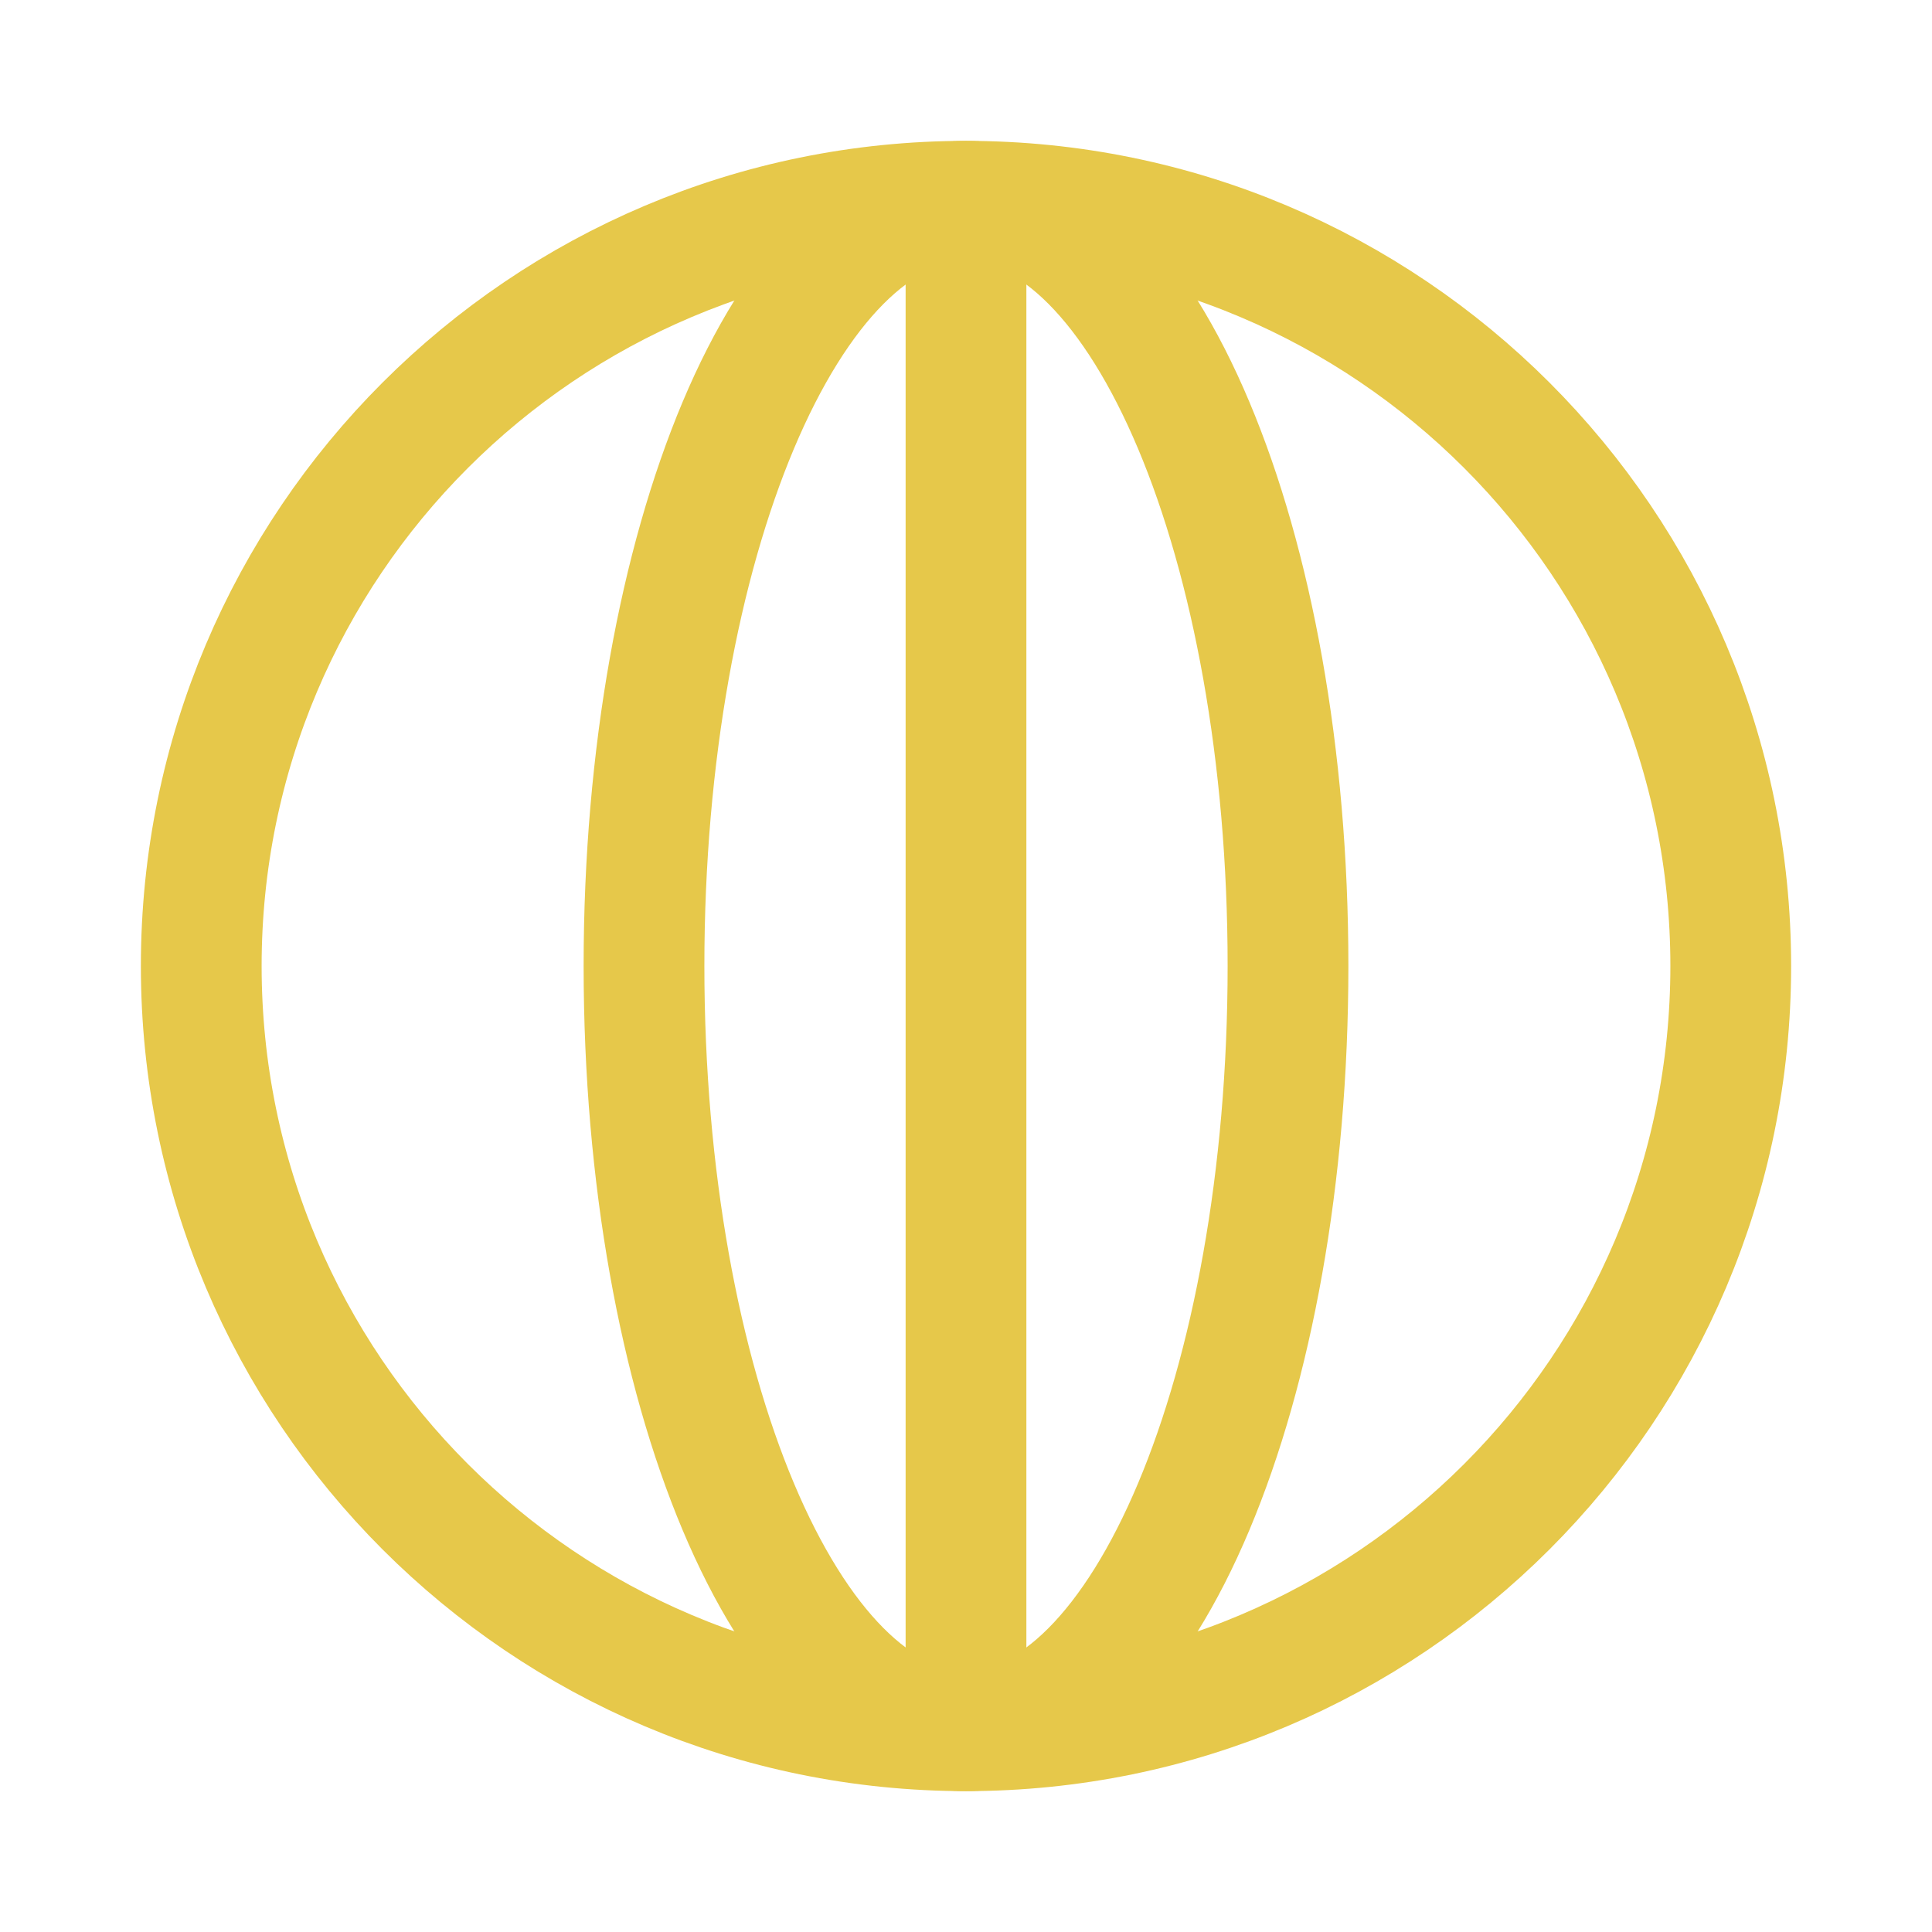
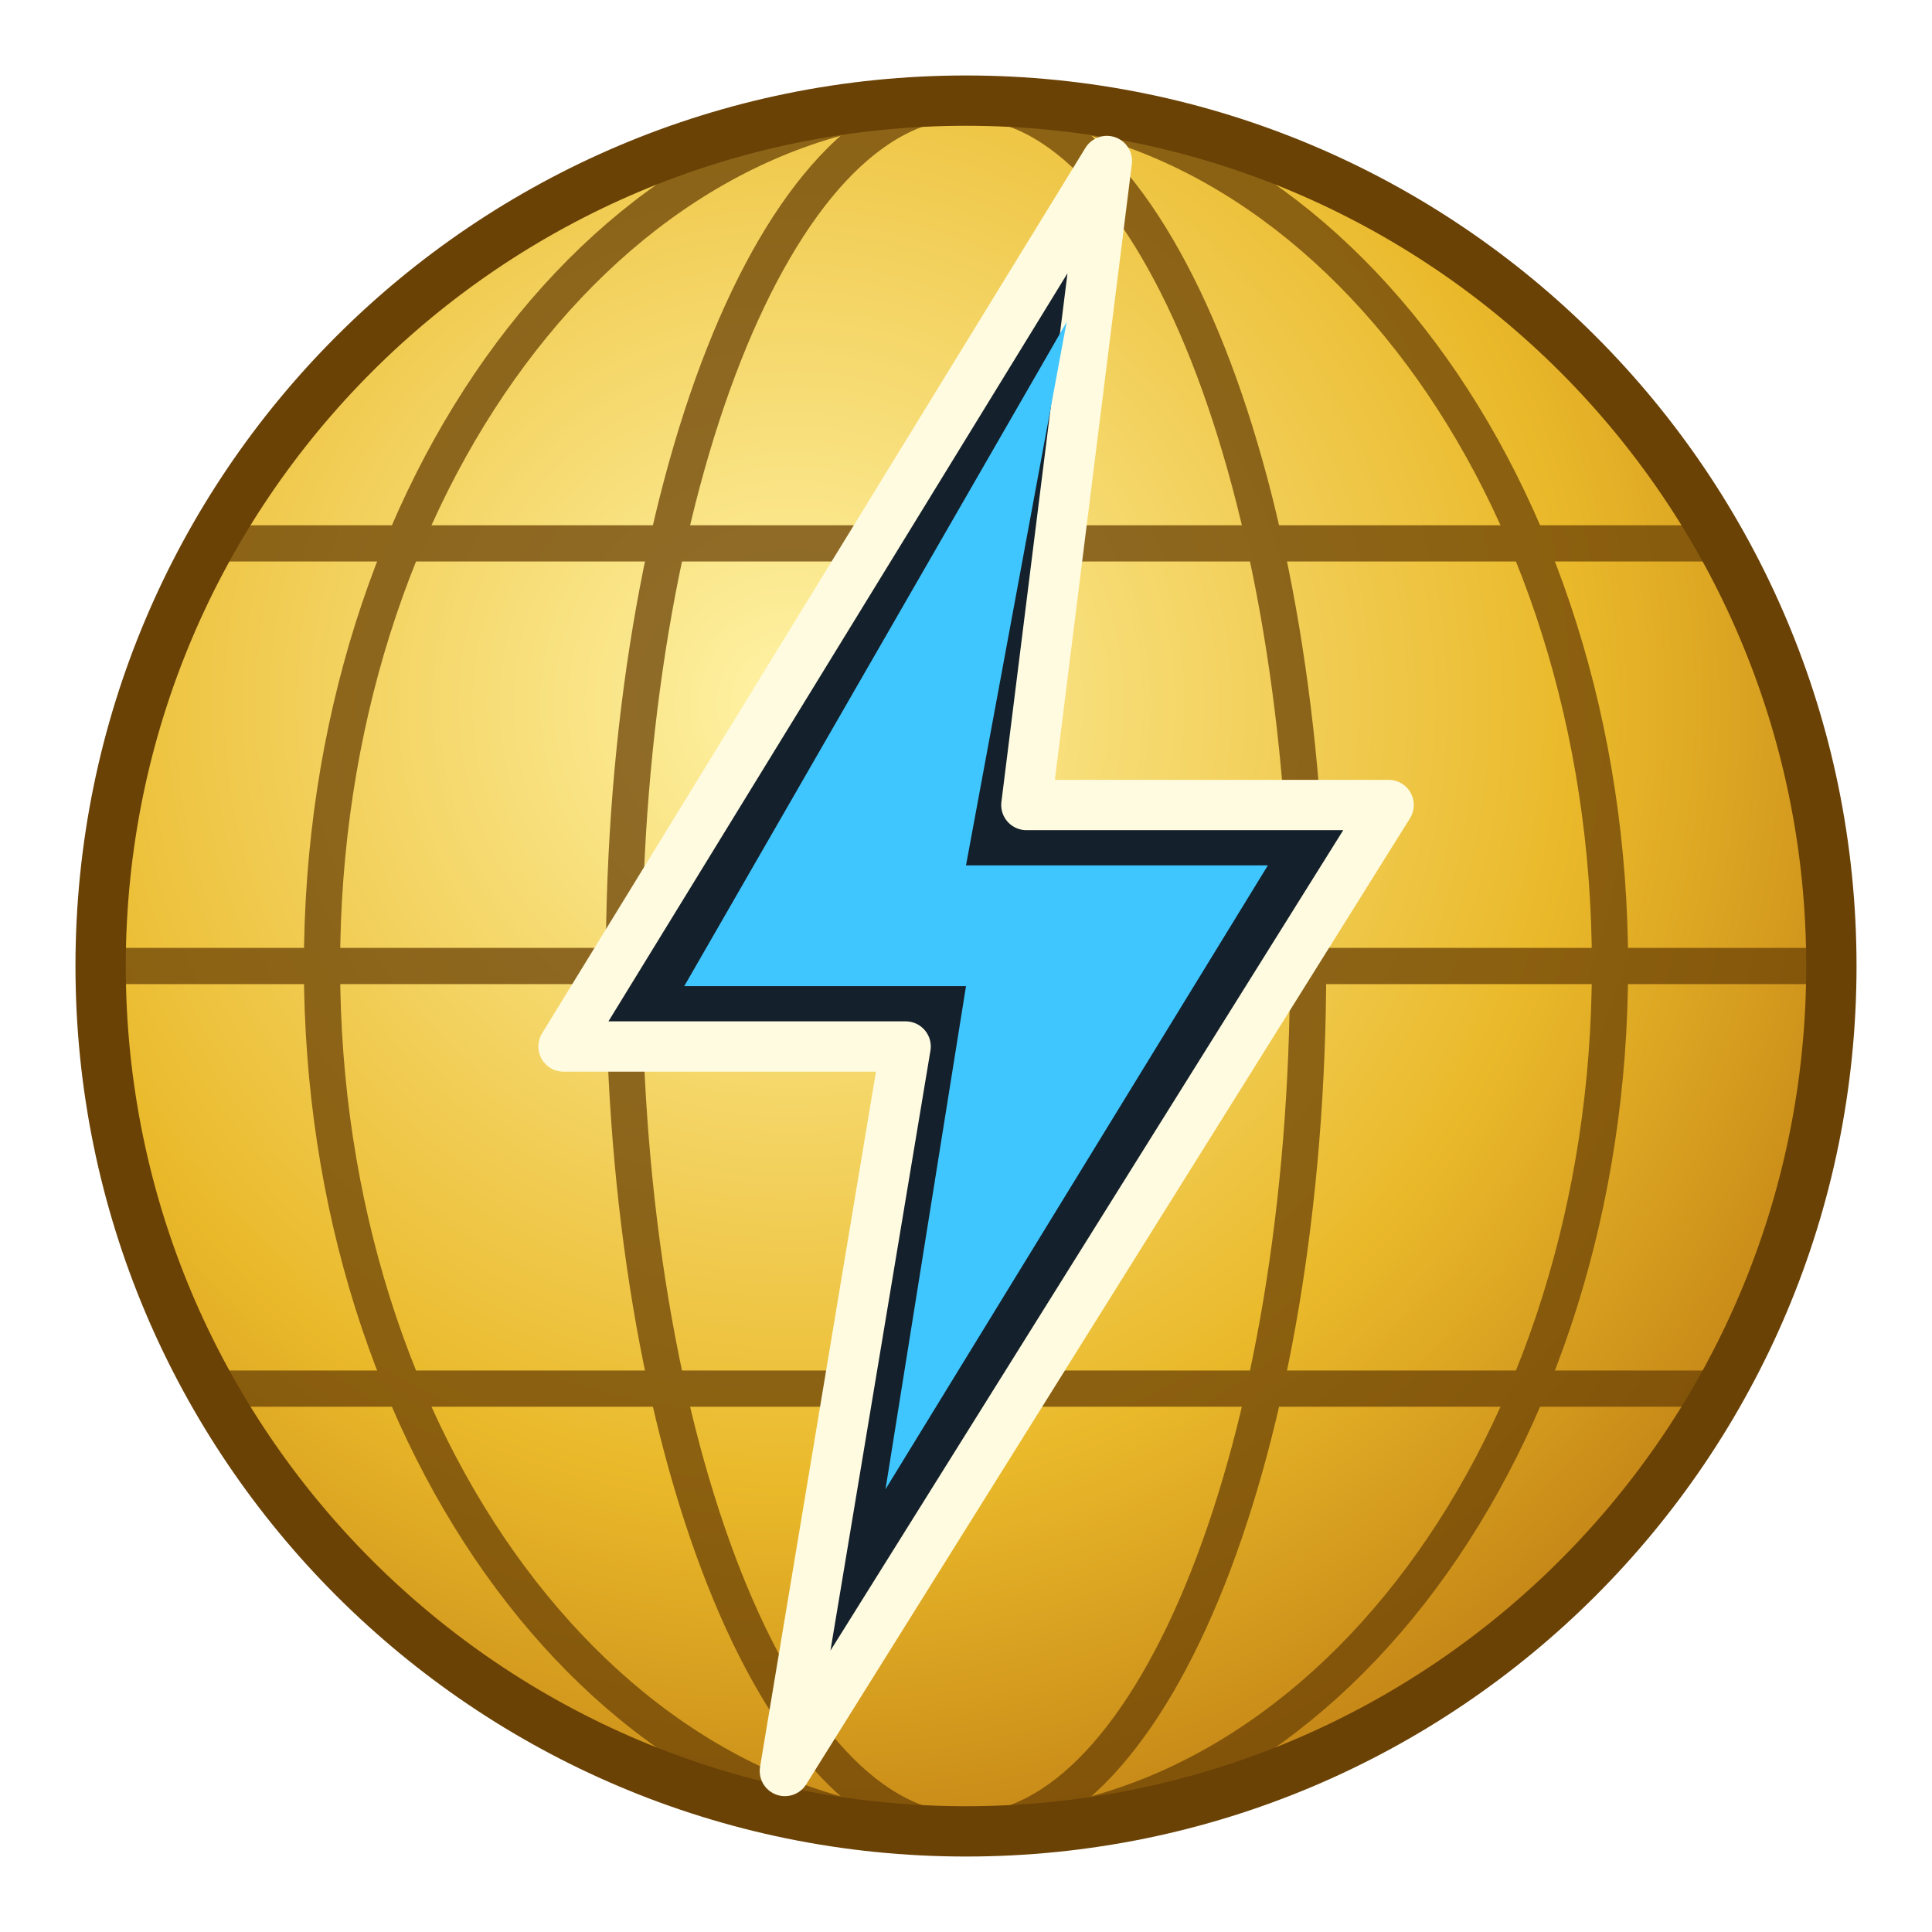
- <svg xmlns="http://www.w3.org/2000/svg" viewBox="0 0 48 48">
-   <circle cx="24" cy="24" r="19" fill="none" stroke="#e6c84a" stroke-width="3" />
-   <ellipse cx="24" cy="24" rx="8" ry="19" fill="none" stroke="#e6c84a" stroke-width="3" />
-   <path d="M24 5v38" stroke="#e6c84a" stroke-width="3" />
+ <svg xmlns="http://www.w3.org/2000/svg" viewBox="0 0 96 96">
+   <defs>
+     <radialGradient id="me-a" cx=".4" cy=".35" r=".75">
+       <stop offset="0" stop-color="#fff3a6" />
+       <stop offset=".6" stop-color="#eab92a" />
+       <stop offset="1" stop-color="#b8740f" />
+     </radialGradient>
+   </defs>
+   <circle cx="48" cy="48" r="43" fill="url(#me-a)" />
+   <g fill="none" stroke="#6b4206" stroke-width="1.800" opacity=".75">
+     <ellipse cx="48" cy="48" rx="17" ry="43" />
+     <ellipse cx="48" cy="48" rx="32" ry="43" />
+     <path d="M5 48h86M11 27h74M11 69h74" />
+   </g>
+   <circle cx="48" cy="48" r="43" fill="none" stroke="#6b4206" stroke-width="2.500" />
+   <path d="M55 8 L28 52 L45 52 L39 88 L69 40 L51 40 Z" fill="#14202b" stroke="#fffbe0" stroke-width="2.500" stroke-linejoin="round" />
+   <path d="M53 16 L34 49 L48 49 L44 74 L63 43 L48 43 Z" fill="#3fc6ff" />
</svg>
